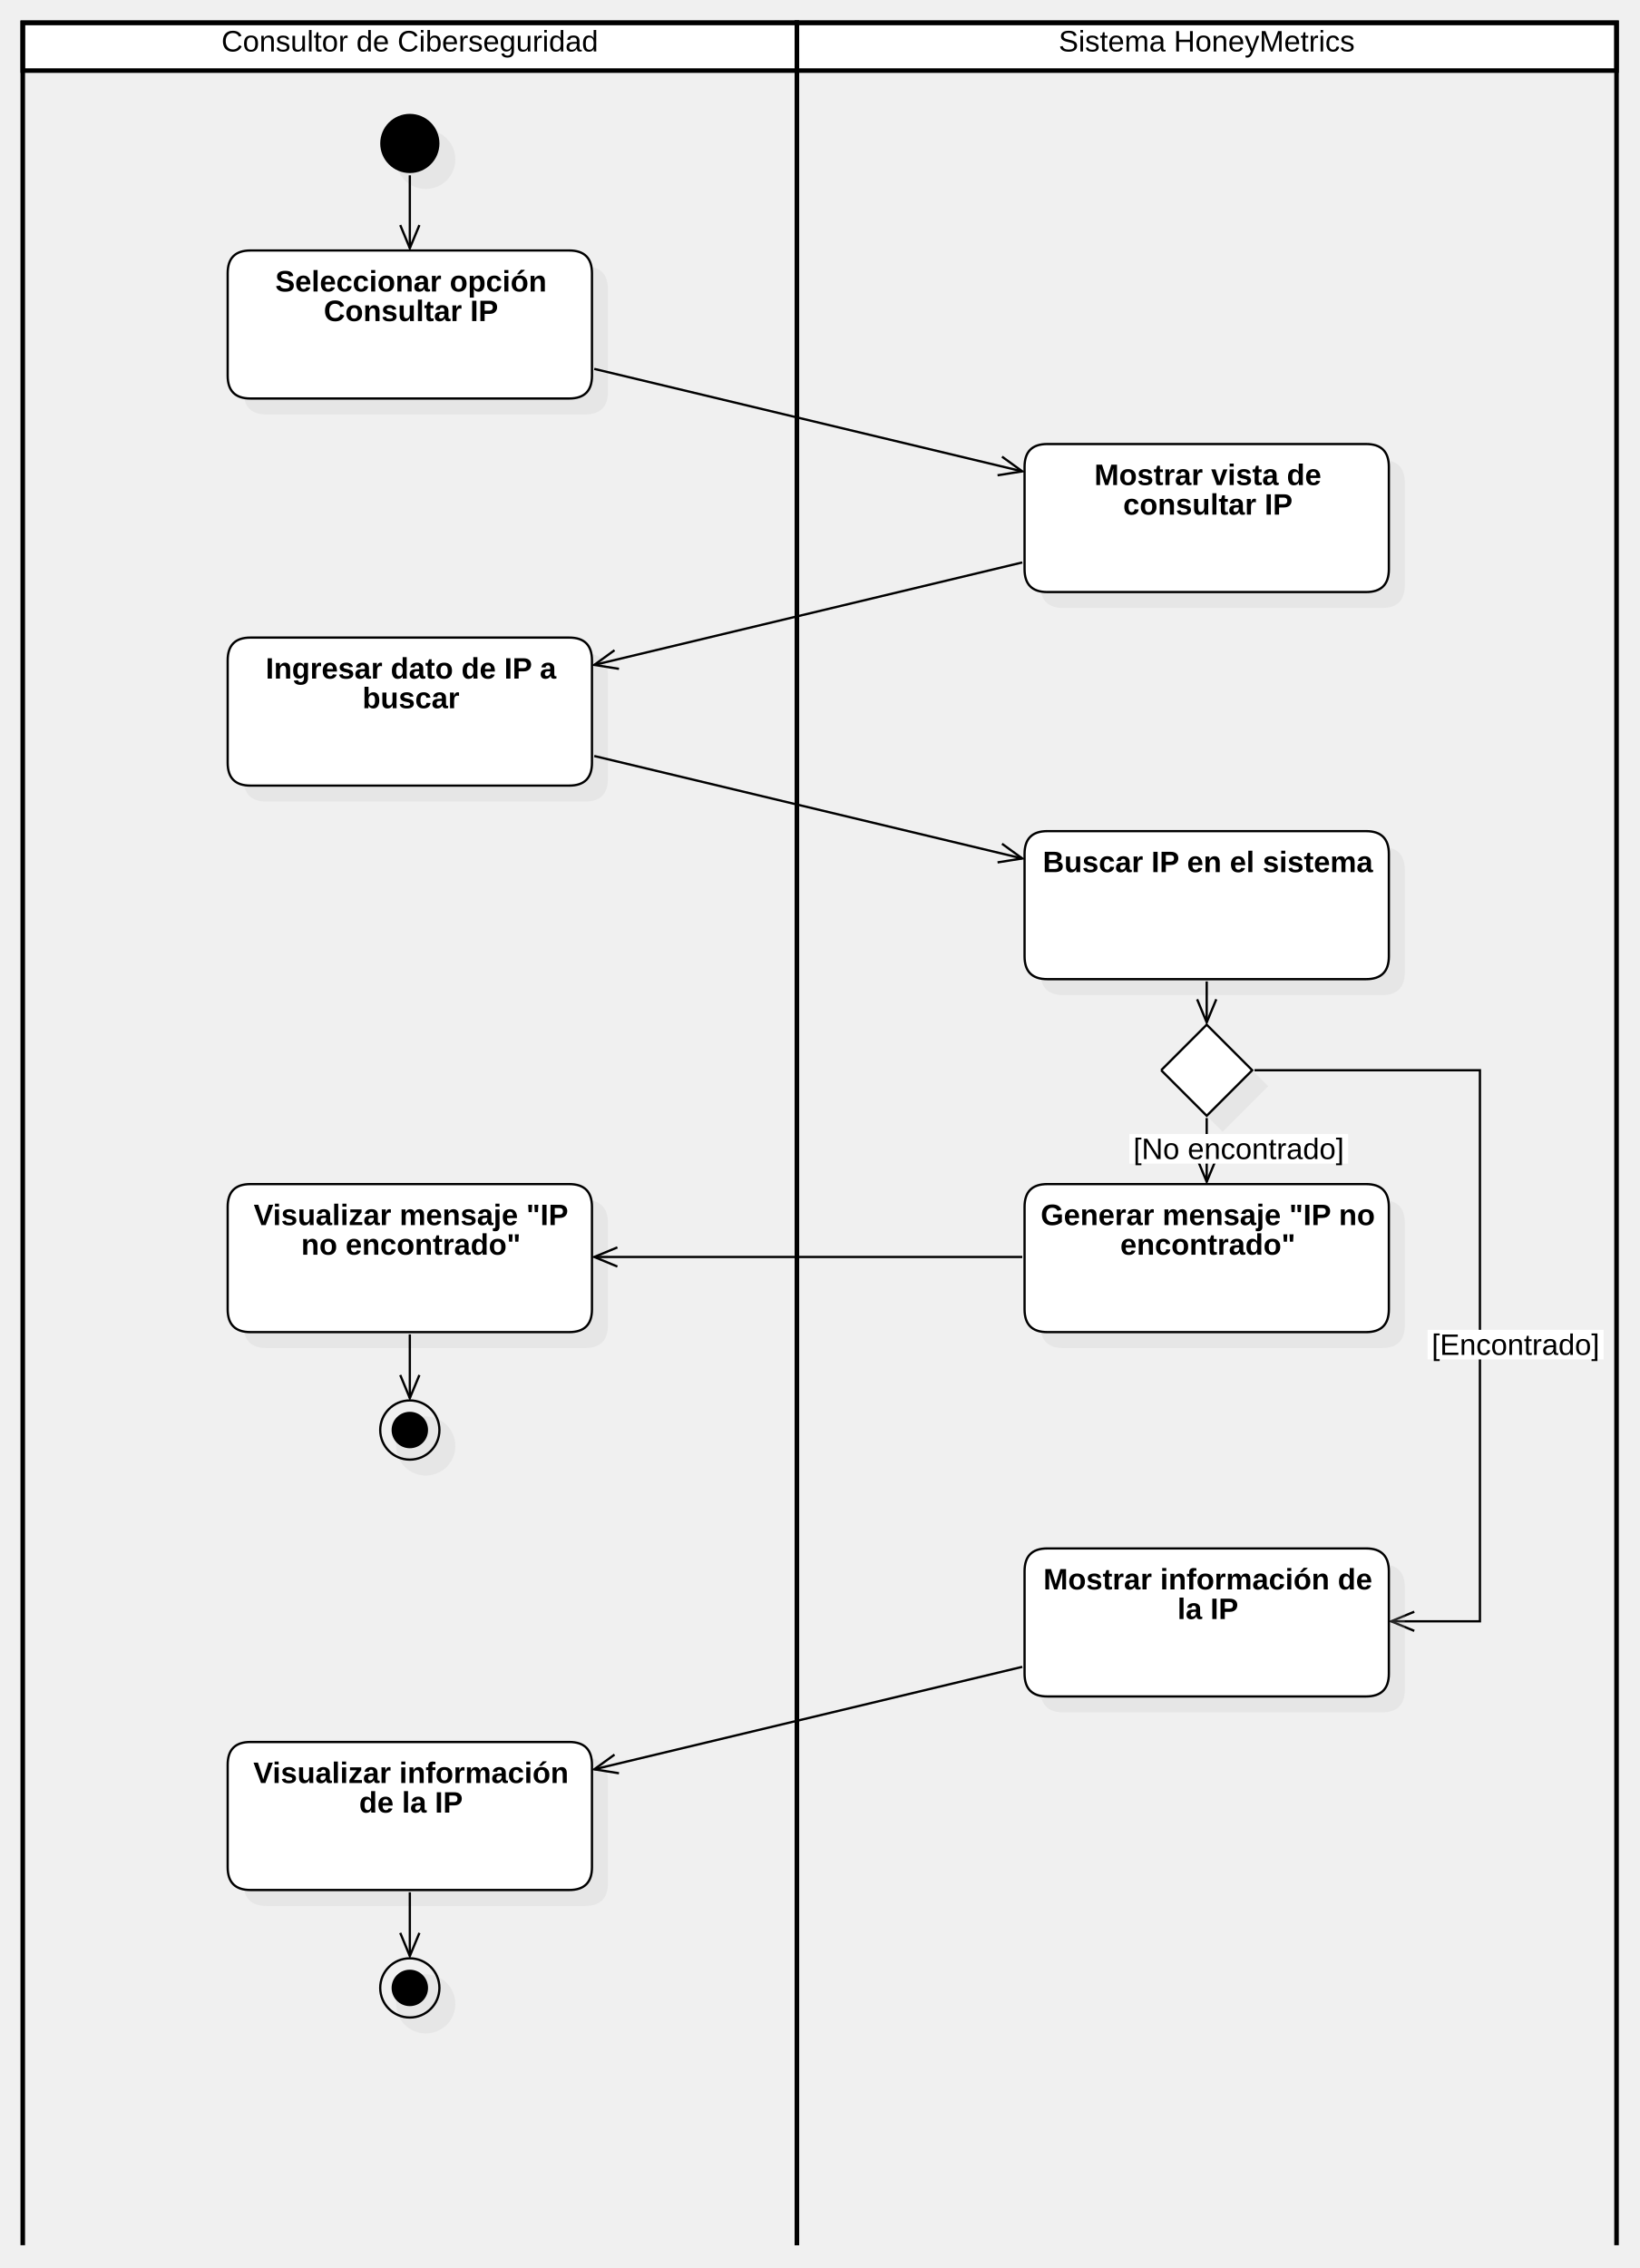
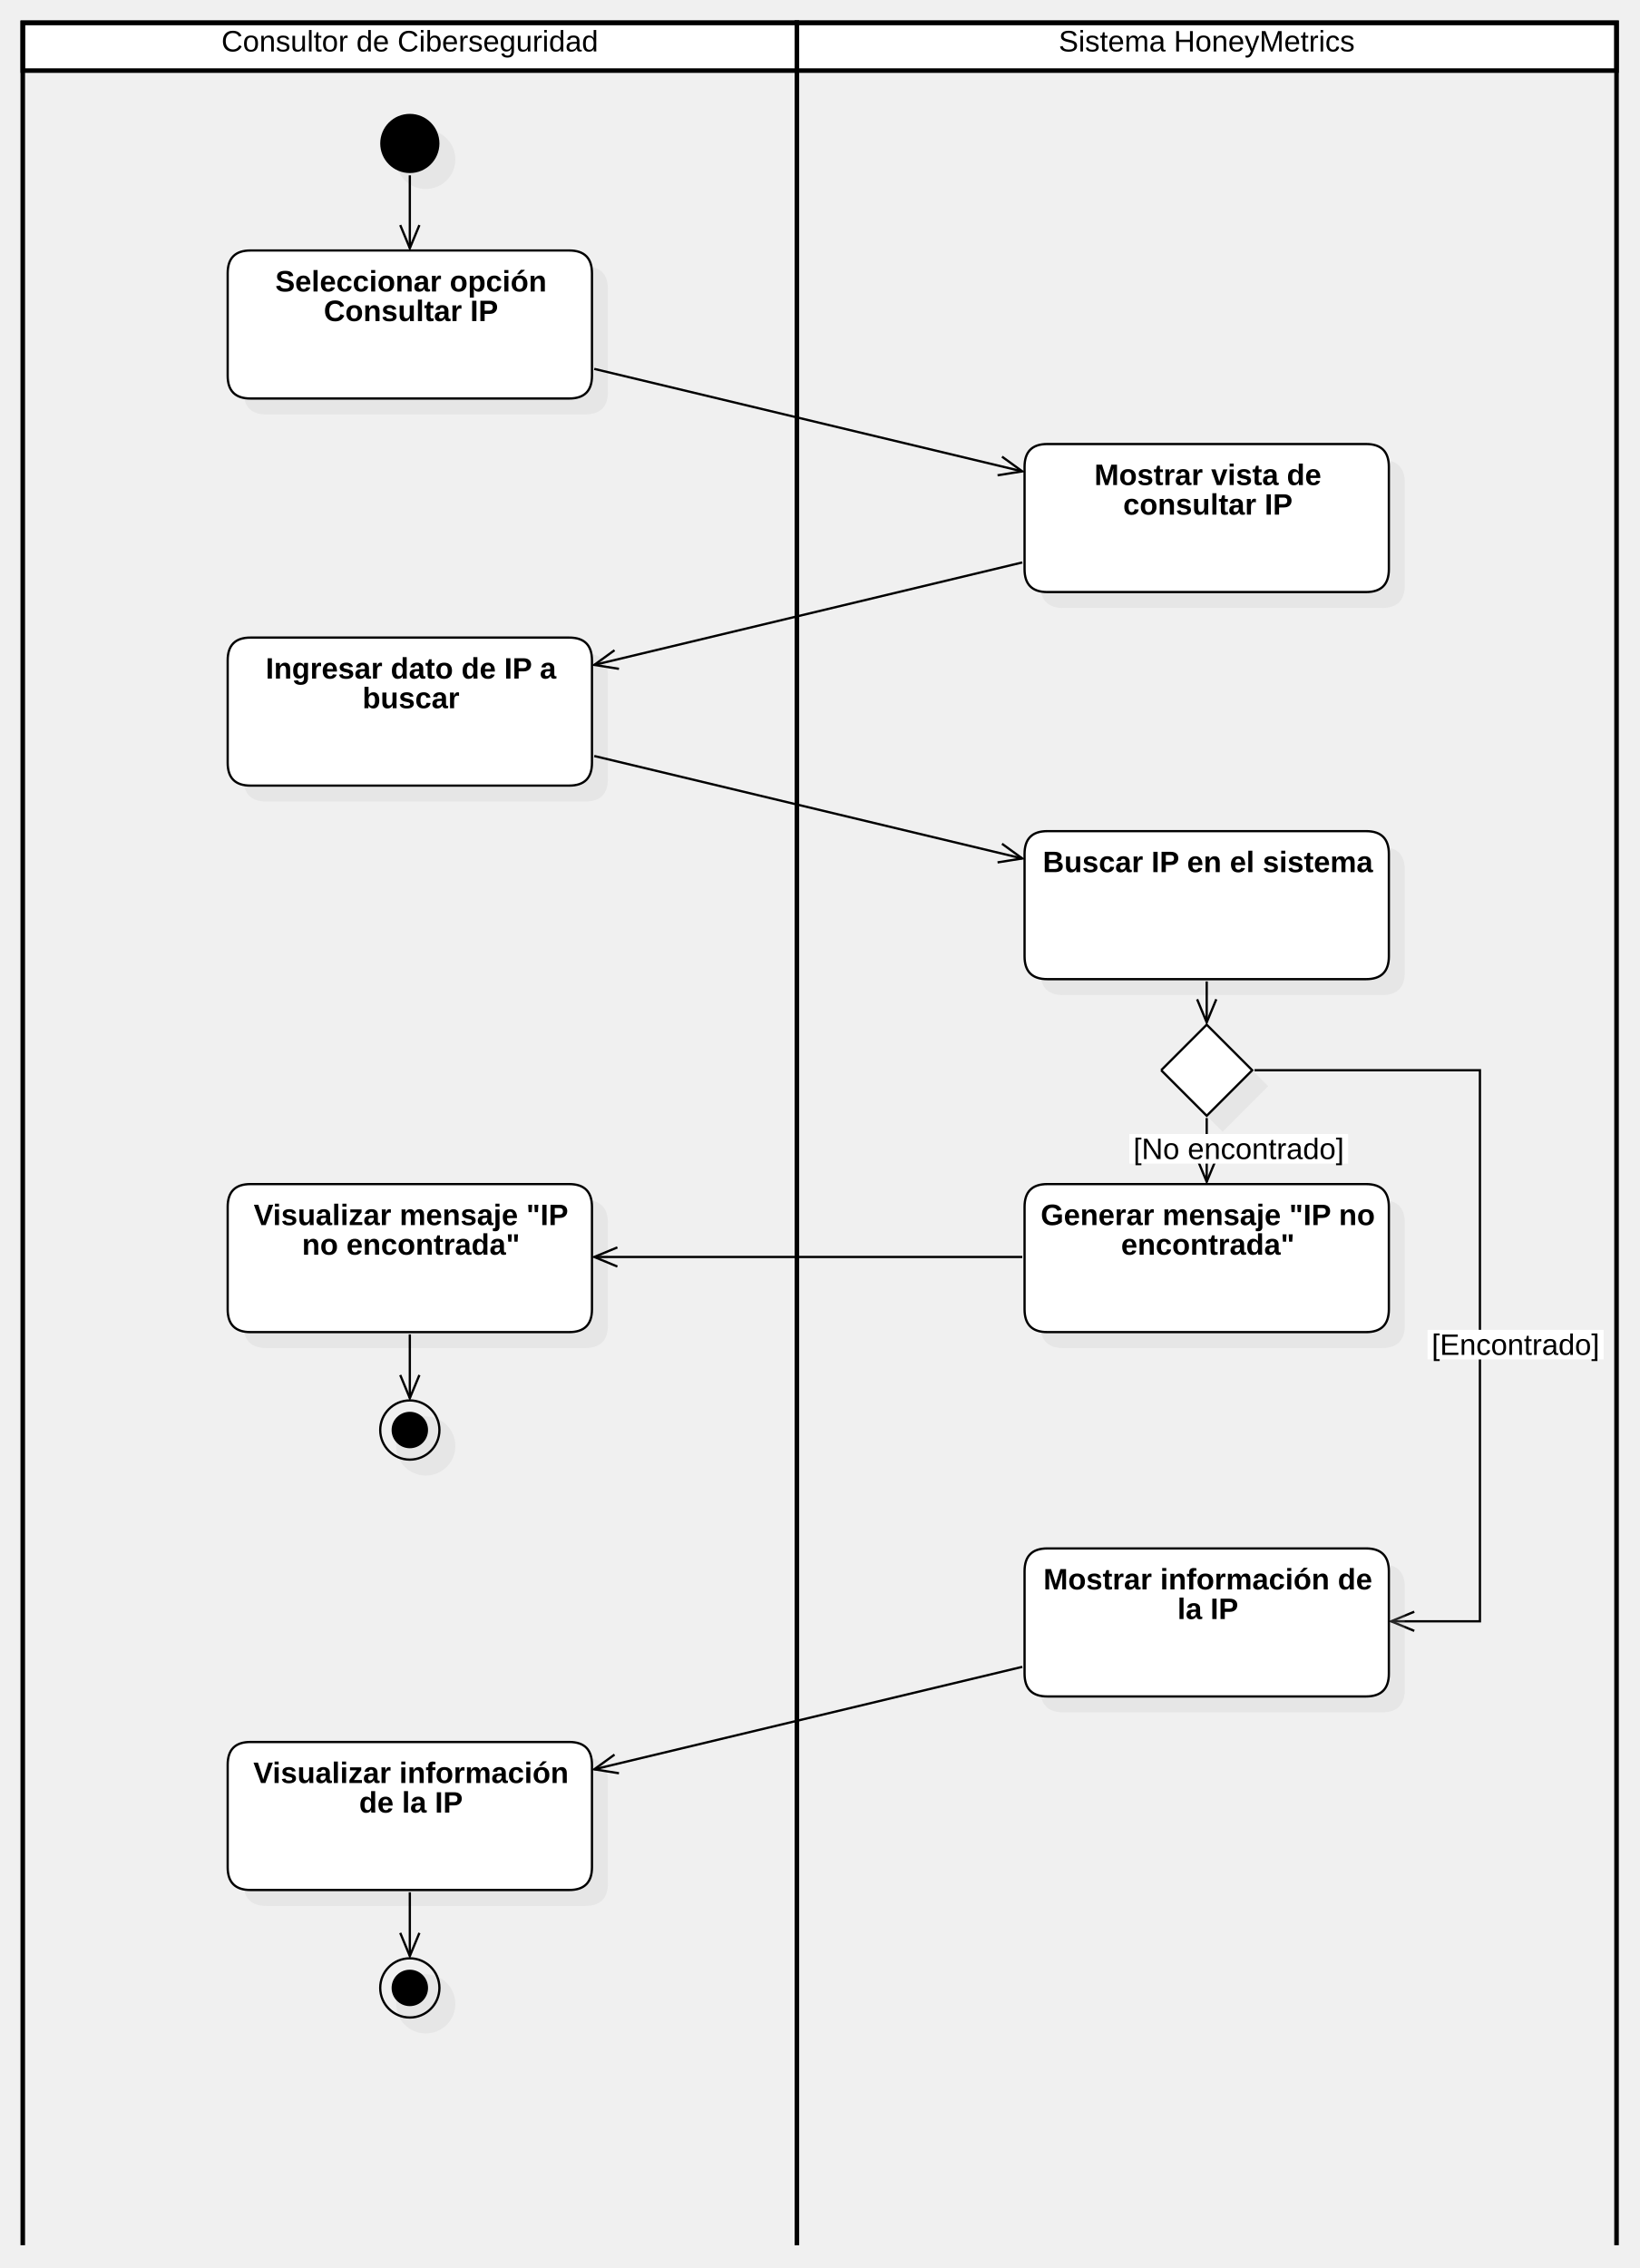
- <svg xmlns="http://www.w3.org/2000/svg" viewBox="0 0 720 996" version="1.1" width="720" height="996">
+ <svg xmlns="http://www.w3.org/2000/svg" version="1.1" width="720" height="996">
  <defs />
  <g>
    <g>
      <rect fill="#ffffff" stroke="none" x="80" y="40" width="340" height="21" transform="matrix(1 0 0 1 -70 -30)" />
    </g>
    <g>
      <path fill="none" stroke="#000000" paint-order="fill stroke markers" d=" M 10 10 L 350 10 L 350 31 L 10 31 L 10 10 Z Z" stroke-miterlimit="10" stroke-width="2" stroke-dasharray="" />
    </g>
    <g>
      <path fill="none" stroke="#000000" paint-order="fill stroke markers" d=" M 10 986 L 10 10 L 350 10 L 350 986" stroke-miterlimit="10" stroke-width="2" stroke-dasharray="" />
    </g>
    <g>
      <g>
        <path fill="none" stroke="none" />
        <text fill="#000000" stroke="none" font-family="Arial" font-size="13px" font-style="normal" font-weight="normal" text-decoration="undefined" x="250" y="44" text-anchor="middle" dominant-baseline="text-before-edge" transform="matrix(1 0 0 1 -70 -30)">Consultor de Ciberseguridad</text>
      </g>
    </g>
    <g>
      <rect fill="#ffffff" stroke="none" x="420" y="40" width="360" height="21" transform="matrix(1 0 0 1 -70 -30)" />
    </g>
    <g>
      <path fill="none" stroke="#000000" paint-order="fill stroke markers" d=" M 350 10 L 710 10 L 710 31 L 350 31 L 350 10 Z Z" stroke-miterlimit="10" stroke-width="2" stroke-dasharray="" />
    </g>
    <g>
      <path fill="none" stroke="#000000" paint-order="fill stroke markers" d=" M 350 986 L 350 10 L 710 10 L 710 986" stroke-miterlimit="10" stroke-width="2" stroke-dasharray="" />
    </g>
    <g>
      <g>
        <path fill="none" stroke="none" />
        <text fill="#000000" stroke="none" font-family="Arial" font-size="13px" font-style="normal" font-weight="normal" text-decoration="undefined" x="600" y="44" text-anchor="middle" dominant-baseline="text-before-edge" transform="matrix(1 0 0 1 -70 -30)">Sistema HoneyMetrics</text>
      </g>
    </g>
    <g>
      <path fill="#C0C0C0" stroke="none" paint-order="stroke fill markers" d=" M 174 70 C 174 62.82 179.82 57 187 57 C 194.18 57 200 62.82 200 70 C 200 77.18 194.18 83 187 83 C 179.82 83 174 77.18 174 70 Z" fill-opacity="0.2" />
    </g>
    <g>
      <path fill="#000000" stroke="none" paint-order="stroke fill markers" d=" M 167 63 C 167 55.82 172.82 50 180 50 C 187.18 50 193 55.82 193 63 C 193 70.18 187.18 76 180 76 C 172.82 76 167 70.18 167 63 Z" />
    </g>
    <g>
      <path fill="#C0C0C0" stroke="none" paint-order="stroke fill markers" d=" M 117 117 L 257 117 Q 267 117 267 127 L 267 172 Q 267 182 257 182 L 117 182 Q 107 182 107 172 L 107 127 Q 107 117 117 117 Z" fill-opacity="0.2" />
    </g>
    <g>
      <path fill="#ffffff" stroke="none" paint-order="stroke fill markers" d=" M 110 110 L 250 110 Q 260 110 260 120 L 260 165 Q 260 175 250 175 L 110 175 Q 100 175 100 165 L 100 120 Q 100 110 110 110 Z" />
    </g>
    <g>
      <path fill="none" stroke="#000000" paint-order="fill stroke markers" d=" M 110 110 L 250 110 Q 260 110 260 120 L 260 165 Q 260 175 250 175 L 110 175 Q 100 175 100 165 L 100 120 Q 100 110 110 110 Z" stroke-miterlimit="10" stroke-dasharray="" />
    </g>
    <g>
      <g>
        <path fill="none" stroke="none" />
        <text fill="#000000" stroke="none" font-family="Arial" font-size="13px" font-style="normal" font-weight="bold" text-decoration="undefined" x="250.5" y="153.5" text-anchor="middle" dominant-baseline="central" transform="matrix(1 0 0 1 -70 -30)">Seleccionar opción</text>
        <text fill="#000000" stroke="none" font-family="Arial" font-size="13px" font-style="normal" font-weight="bold" text-decoration="undefined" x="250.5" y="166.5" text-anchor="middle" dominant-baseline="central" transform="matrix(1 0 0 1 -70 -30)">Consultar IP</text>
      </g>
    </g>
    <g>
      <path fill="none" stroke="#000000" paint-order="fill stroke markers" d=" M 180 77 L 180 109" stroke-miterlimit="10" stroke-dasharray="" />
    </g>
    <g>
      <path fill="none" stroke="#000000" paint-order="fill stroke markers" d=" M 175.79 98.837 L 180 109 L 184.21 98.837" stroke-miterlimit="10" stroke-dasharray="" />
    </g>
    <g>
      <path fill="#C0C0C0" stroke="none" paint-order="stroke fill markers" d=" M 467 202 L 607 202 Q 617 202 617 212 L 617 257 Q 617 267 607 267 L 467 267 Q 457 267 457 257 L 457 212 Q 457 202 467 202 Z" fill-opacity="0.2" />
    </g>
    <g>
      <path fill="#ffffff" stroke="none" paint-order="stroke fill markers" d=" M 460 195 L 600 195 Q 610 195 610 205 L 610 250 Q 610 260 600 260 L 460 260 Q 450 260 450 250 L 450 205 Q 450 195 460 195 Z" />
    </g>
    <g>
      <path fill="none" stroke="#000000" paint-order="fill stroke markers" d=" M 460 195 L 600 195 Q 610 195 610 205 L 610 250 Q 610 260 600 260 L 460 260 Q 450 260 450 250 L 450 205 Q 450 195 460 195 Z" stroke-miterlimit="10" stroke-dasharray="" />
    </g>
    <g>
      <g>
        <path fill="none" stroke="none" />
        <text fill="#000000" stroke="none" font-family="Arial" font-size="13px" font-style="normal" font-weight="bold" text-decoration="undefined" x="600.5" y="238.5" text-anchor="middle" dominant-baseline="central" transform="matrix(1 0 0 1 -70 -30)">Mostrar vista de</text>
        <text fill="#000000" stroke="none" font-family="Arial" font-size="13px" font-style="normal" font-weight="bold" text-decoration="undefined" x="600.5" y="251.5" text-anchor="middle" dominant-baseline="central" transform="matrix(1 0 0 1 -70 -30)">consultar IP</text>
      </g>
    </g>
    <g>
      <path fill="none" stroke="#000000" paint-order="fill stroke markers" d=" M 261 162 L 449 207" stroke-miterlimit="10" stroke-dasharray="" />
    </g>
    <g>
      <path fill="none" stroke="#000000" paint-order="fill stroke markers" d=" M 438.137 208.728 L 449 207 L 440.096 200.54" stroke-miterlimit="10" stroke-dasharray="" />
    </g>
    <g>
      <path fill="#C0C0C0" stroke="none" paint-order="stroke fill markers" d=" M 117 287 L 257 287 Q 267 287 267 297 L 267 342 Q 267 352 257 352 L 117 352 Q 107 352 107 342 L 107 297 Q 107 287 117 287 Z" fill-opacity="0.2" />
    </g>
    <g>
      <path fill="#ffffff" stroke="none" paint-order="stroke fill markers" d=" M 110 280 L 250 280 Q 260 280 260 290 L 260 335 Q 260 345 250 345 L 110 345 Q 100 345 100 335 L 100 290 Q 100 280 110 280 Z" />
    </g>
    <g>
      <path fill="none" stroke="#000000" paint-order="fill stroke markers" d=" M 110 280 L 250 280 Q 260 280 260 290 L 260 335 Q 260 345 250 345 L 110 345 Q 100 345 100 335 L 100 290 Q 100 280 110 280 Z" stroke-miterlimit="10" stroke-dasharray="" />
    </g>
    <g>
      <g>
        <path fill="none" stroke="none" />
        <text fill="#000000" stroke="none" font-family="Arial" font-size="13px" font-style="normal" font-weight="bold" text-decoration="undefined" x="250.5" y="323.5" text-anchor="middle" dominant-baseline="central" transform="matrix(1 0 0 1 -70 -30)">Ingresar dato de IP a</text>
        <text fill="#000000" stroke="none" font-family="Arial" font-size="13px" font-style="normal" font-weight="bold" text-decoration="undefined" x="250.5" y="336.5" text-anchor="middle" dominant-baseline="central" transform="matrix(1 0 0 1 -70 -30)">buscar</text>
      </g>
    </g>
    <g>
      <path fill="none" stroke="#000000" paint-order="fill stroke markers" d=" M 449 247 L 261 292" stroke-miterlimit="10" stroke-dasharray="" />
    </g>
    <g>
      <path fill="none" stroke="#000000" paint-order="fill stroke markers" d=" M 269.904 285.54 L 261 292 L 271.863 293.728" stroke-miterlimit="10" stroke-dasharray="" />
    </g>
    <g>
      <path fill="#C0C0C0" stroke="none" paint-order="stroke fill markers" d=" M 467 372 L 607 372 Q 617 372 617 382 L 617 427 Q 617 437 607 437 L 467 437 Q 457 437 457 427 L 457 382 Q 457 372 467 372 Z" fill-opacity="0.2" />
    </g>
    <g>
      <path fill="#ffffff" stroke="none" paint-order="stroke fill markers" d=" M 460 365 L 600 365 Q 610 365 610 375 L 610 420 Q 610 430 600 430 L 460 430 Q 450 430 450 420 L 450 375 Q 450 365 460 365 Z" />
    </g>
    <g>
      <path fill="none" stroke="#000000" paint-order="fill stroke markers" d=" M 460 365 L 600 365 Q 610 365 610 375 L 610 420 Q 610 430 600 430 L 460 430 Q 450 430 450 420 L 450 375 Q 450 365 460 365 Z" stroke-miterlimit="10" stroke-dasharray="" />
    </g>
    <g>
      <g>
        <path fill="none" stroke="none" />
        <text fill="#000000" stroke="none" font-family="Arial" font-size="13px" font-style="normal" font-weight="bold" text-decoration="undefined" x="600.5" y="408.5" text-anchor="middle" dominant-baseline="central" transform="matrix(1 0 0 1 -70 -30)">Buscar IP en el sistema</text>
      </g>
    </g>
    <g>
      <path fill="none" stroke="#000000" paint-order="fill stroke markers" d=" M 261 332 L 449 377" stroke-miterlimit="10" stroke-dasharray="" />
    </g>
    <g>
      <path fill="none" stroke="#000000" paint-order="fill stroke markers" d=" M 438.137 378.728 L 449 377 L 440.096 370.54" stroke-miterlimit="10" stroke-dasharray="" />
    </g>
    <g>
      <path fill="#C0C0C0" stroke="none" paint-order="stroke fill markers" d=" M 517 477 L 537 457 L 557 477 L 537 497 L 517 477" fill-opacity="0.2" />
    </g>
    <g>
      <path fill="#ffffff" stroke="none" paint-order="stroke fill markers" d=" M 510 470 L 530 450 L 550 470 L 530 490 L 510 470" />
    </g>
    <g>
      <path fill="none" stroke="#000000" paint-order="fill stroke markers" d=" M 510 470 L 530 450 L 550 470 L 530 490 L 510 470 L 510 470" stroke-miterlimit="10" stroke-dasharray="" />
    </g>
    <g>
      <path fill="none" stroke="#000000" paint-order="fill stroke markers" d=" M 530 431 L 530 449" stroke-miterlimit="10" stroke-dasharray="" />
    </g>
    <g>
      <path fill="none" stroke="#000000" paint-order="fill stroke markers" d=" M 525.79 438.837 L 530 449 L 534.21 438.837" stroke-miterlimit="10" stroke-dasharray="" />
    </g>
    <g>
      <path fill="none" stroke="#000000" paint-order="fill stroke markers" d=" M 530 491 L 530 519" stroke-miterlimit="10" stroke-dasharray="" />
    </g>
    <g>
      <path fill="none" stroke="#000000" paint-order="fill stroke markers" d=" M 525.79 508.837 L 530 519 L 534.21 508.837" stroke-miterlimit="10" stroke-dasharray="" />
    </g>
    <g>
      <rect fill="#ffffff" stroke="none" x="566" y="528" width="96.116" height="13" transform="matrix(1 0 0 1 -70 -30)" />
    </g>
    <g>
      <g>
        <path fill="none" stroke="none" />
        <text fill="#000000" stroke="none" font-family="Arial" font-size="13px" font-style="normal" font-weight="normal" text-decoration="undefined" x="614.058" y="534.5" text-anchor="middle" dominant-baseline="central" transform="matrix(1 0 0 1 -70 -30)"> [No encontrado]</text>
      </g>
    </g>
    <g>
      <path fill="#C0C0C0" stroke="none" paint-order="stroke fill markers" d=" M 117 527 L 257 527 Q 267 527 267 537 L 267 582 Q 267 592 257 592 L 117 592 Q 107 592 107 582 L 107 537 Q 107 527 117 527 Z" fill-opacity="0.2" />
    </g>
    <g>
      <path fill="#ffffff" stroke="none" paint-order="stroke fill markers" d=" M 110 520 L 250 520 Q 260 520 260 530 L 260 575 Q 260 585 250 585 L 110 585 Q 100 585 100 575 L 100 530 Q 100 520 110 520 Z" />
    </g>
    <g>
      <path fill="none" stroke="#000000" paint-order="fill stroke markers" d=" M 110 520 L 250 520 Q 260 520 260 530 L 260 575 Q 260 585 250 585 L 110 585 Q 100 585 100 575 L 100 530 Q 100 520 110 520 Z" stroke-miterlimit="10" stroke-dasharray="" />
    </g>
    <g>
      <g>
        <path fill="none" stroke="none" />
        <text fill="#000000" stroke="none" font-family="Arial" font-size="13px" font-style="normal" font-weight="bold" text-decoration="undefined" x="250.5" y="563.5" text-anchor="middle" dominant-baseline="central" transform="matrix(1 0 0 1 -70 -30)">Visualizar mensaje "IP</text>
-         <text fill="#000000" stroke="none" font-family="Arial" font-size="13px" font-style="normal" font-weight="bold" text-decoration="undefined" x="250.5" y="576.5" text-anchor="middle" dominant-baseline="central" transform="matrix(1 0 0 1 -70 -30)">no encontrado"</text>
+         <text fill="#000000" stroke="none" font-family="Arial" font-size="13px" font-style="normal" font-weight="bold" text-decoration="undefined" x="250.5" y="576.5" text-anchor="middle" dominant-baseline="central" transform="matrix(1 0 0 1 -70 -30)">no encontrada"</text>
      </g>
    </g>
    <g>
      <path fill="none" stroke="#000000" paint-order="fill stroke markers" d=" M 449 552 L 261 552" stroke-miterlimit="10" stroke-dasharray="" />
    </g>
    <g>
      <path fill="none" stroke="#000000" paint-order="fill stroke markers" d=" M 271.163 547.79 L 261 552 L 271.163 556.21" stroke-miterlimit="10" stroke-dasharray="" />
    </g>
    <g>
      <path fill="none" stroke="#000000" paint-order="fill stroke markers" d=" M 180 586 L 180 614" stroke-miterlimit="10" stroke-dasharray="" />
    </g>
    <g>
      <path fill="none" stroke="#000000" paint-order="fill stroke markers" d=" M 175.79 603.837 L 180 614 L 184.21 603.837" stroke-miterlimit="10" stroke-dasharray="" />
    </g>
    <g>
      <path fill="none" stroke="#000000" paint-order="fill stroke markers" d=" M 551 470 L 650 470 L 650 712 L 611 712" stroke-miterlimit="10" stroke-dasharray="" />
    </g>
    <g>
      <path fill="none" stroke="#000000" paint-order="fill stroke markers" d=" M 621.163 707.79 L 611 712 L 621.163 716.21" stroke-miterlimit="10" stroke-dasharray="" />
    </g>
    <g>
      <rect fill="#ffffff" stroke="none" x="697" y="614" width="77.327" height="13" transform="matrix(1 0 0 1 -70 -30)" />
    </g>
    <g>
      <g>
        <path fill="none" stroke="none" />
        <text fill="#000000" stroke="none" font-family="Arial" font-size="13px" font-style="normal" font-weight="normal" text-decoration="undefined" x="735.664" y="620.5" text-anchor="middle" dominant-baseline="central" transform="matrix(1 0 0 1 -70 -30)"> [Encontrado]</text>
      </g>
    </g>
    <g>
      <path fill="#C0C0C0" stroke="none" paint-order="stroke fill markers" d=" M 117 772 L 257 772 Q 267 772 267 782 L 267 827 Q 267 837 257 837 L 117 837 Q 107 837 107 827 L 107 782 Q 107 772 117 772 Z" fill-opacity="0.2" />
    </g>
    <g>
      <path fill="#ffffff" stroke="none" paint-order="stroke fill markers" d=" M 110 765 L 250 765 Q 260 765 260 775 L 260 820 Q 260 830 250 830 L 110 830 Q 100 830 100 820 L 100 775 Q 100 765 110 765 Z" />
    </g>
    <g>
      <path fill="none" stroke="#000000" paint-order="fill stroke markers" d=" M 110 765 L 250 765 Q 260 765 260 775 L 260 820 Q 260 830 250 830 L 110 830 Q 100 830 100 820 L 100 775 Q 100 765 110 765 Z" stroke-miterlimit="10" stroke-dasharray="" />
    </g>
    <g>
      <g>
        <path fill="none" stroke="none" />
        <text fill="#000000" stroke="none" font-family="Arial" font-size="13px" font-style="normal" font-weight="bold" text-decoration="undefined" x="250.5" y="808.5" text-anchor="middle" dominant-baseline="central" transform="matrix(1 0 0 1 -70 -30)">Visualizar información</text>
        <text fill="#000000" stroke="none" font-family="Arial" font-size="13px" font-style="normal" font-weight="bold" text-decoration="undefined" x="250.5" y="821.5" text-anchor="middle" dominant-baseline="central" transform="matrix(1 0 0 1 -70 -30)">de la IP</text>
      </g>
    </g>
    <g>
      <path fill="none" stroke="#000000" paint-order="fill stroke markers" d=" M 449 732 L 261 777" stroke-miterlimit="10" stroke-dasharray="" />
    </g>
    <g>
      <path fill="none" stroke="#000000" paint-order="fill stroke markers" d=" M 269.904 770.54 L 261 777 L 271.863 778.728" stroke-miterlimit="10" stroke-dasharray="" />
    </g>
    <g>
      <path fill="#C0C0C0" stroke="none" paint-order="stroke fill markers" d=" M 174 880 C 174 872.82 179.82 867 187 867 C 194.18 867 200 872.82 200 880 C 200 887.18 194.18 893 187 893 C 179.82 893 174 887.18 174 880 Z" fill-opacity="0.2" />
    </g>
    <g>
      <path fill="none" stroke="#000000" paint-order="fill stroke markers" d=" M 167 873 C 167 865.82 172.82 860 180 860 C 187.18 860 193 865.82 193 873 C 193 880.18 187.18 886 180 886 C 172.82 886 167 880.18 167 873 Z" stroke-miterlimit="10" stroke-dasharray="" />
    </g>
    <g>
      <path fill="#000000" stroke="none" paint-order="stroke fill markers" d=" M 172 873 C 172 868.582 175.582 865 180 865 C 184.418 865 188 868.582 188 873 C 188 877.418 184.418 881 180 881 C 175.582 881 172 877.418 172 873 Z" />
    </g>
    <g>
      <path fill="none" stroke="#000000" paint-order="fill stroke markers" d=" M 180 831 L 180 859" stroke-miterlimit="10" stroke-dasharray="" />
    </g>
    <g>
      <path fill="none" stroke="#000000" paint-order="fill stroke markers" d=" M 175.79 848.837 L 180 859 L 184.21 848.837" stroke-miterlimit="10" stroke-dasharray="" />
    </g>
    <g>
      <path fill="#C0C0C0" stroke="none" paint-order="stroke fill markers" d=" M 467 527 L 607 527 Q 617 527 617 537 L 617 582 Q 617 592 607 592 L 467 592 Q 457 592 457 582 L 457 537 Q 457 527 467 527 Z" fill-opacity="0.2" />
    </g>
    <g>
      <path fill="#ffffff" stroke="none" paint-order="stroke fill markers" d=" M 460 520 L 600 520 Q 610 520 610 530 L 610 575 Q 610 585 600 585 L 460 585 Q 450 585 450 575 L 450 530 Q 450 520 460 520 Z" />
    </g>
    <g>
      <path fill="none" stroke="#000000" paint-order="fill stroke markers" d=" M 460 520 L 600 520 Q 610 520 610 530 L 610 575 Q 610 585 600 585 L 460 585 Q 450 585 450 575 L 450 530 Q 450 520 460 520 Z" stroke-miterlimit="10" stroke-dasharray="" />
    </g>
    <g>
      <g>
        <path fill="none" stroke="none" />
        <text fill="#000000" stroke="none" font-family="Arial" font-size="13px" font-style="normal" font-weight="bold" text-decoration="undefined" x="600.5" y="563.5" text-anchor="middle" dominant-baseline="central" transform="matrix(1 0 0 1 -70 -30)">Generar mensaje "IP no</text>
-         <text fill="#000000" stroke="none" font-family="Arial" font-size="13px" font-style="normal" font-weight="bold" text-decoration="undefined" x="600.5" y="576.5" text-anchor="middle" dominant-baseline="central" transform="matrix(1 0 0 1 -70 -30)">encontrado"</text>
+         <text fill="#000000" stroke="none" font-family="Arial" font-size="13px" font-style="normal" font-weight="bold" text-decoration="undefined" x="600.5" y="576.5" text-anchor="middle" dominant-baseline="central" transform="matrix(1 0 0 1 -70 -30)">encontrada"</text>
      </g>
    </g>
    <g>
      <path fill="#C0C0C0" stroke="none" paint-order="stroke fill markers" d=" M 174 635 C 174 627.82 179.82 622 187 622 C 194.18 622 200 627.82 200 635 C 200 642.18 194.18 648 187 648 C 179.82 648 174 642.18 174 635 Z" fill-opacity="0.2" />
    </g>
    <g>
      <path fill="none" stroke="#000000" paint-order="fill stroke markers" d=" M 167 628 C 167 620.82 172.82 615 180 615 C 187.18 615 193 620.82 193 628 C 193 635.18 187.18 641 180 641 C 172.82 641 167 635.18 167 628 Z" stroke-miterlimit="10" stroke-dasharray="" />
    </g>
    <g>
      <path fill="#000000" stroke="none" paint-order="stroke fill markers" d=" M 172 628 C 172 623.582 175.582 620 180 620 C 184.418 620 188 623.582 188 628 C 188 632.418 184.418 636 180 636 C 175.582 636 172 632.418 172 628 Z" />
    </g>
    <g>
      <path fill="#C0C0C0" stroke="none" paint-order="stroke fill markers" d=" M 467 687 L 607 687 Q 617 687 617 697 L 617 742 Q 617 752 607 752 L 467 752 Q 457 752 457 742 L 457 697 Q 457 687 467 687 Z" fill-opacity="0.2" />
    </g>
    <g>
      <path fill="#ffffff" stroke="none" paint-order="stroke fill markers" d=" M 460 680 L 600 680 Q 610 680 610 690 L 610 735 Q 610 745 600 745 L 460 745 Q 450 745 450 735 L 450 690 Q 450 680 460 680 Z" />
    </g>
    <g>
      <path fill="none" stroke="#000000" paint-order="fill stroke markers" d=" M 460 680 L 600 680 Q 610 680 610 690 L 610 735 Q 610 745 600 745 L 460 745 Q 450 745 450 735 L 450 690 Q 450 680 460 680 Z" stroke-miterlimit="10" stroke-dasharray="" />
    </g>
    <g>
      <g>
        <path fill="none" stroke="none" />
        <text fill="#000000" stroke="none" font-family="Arial" font-size="13px" font-style="normal" font-weight="bold" text-decoration="undefined" x="600.5" y="723.5" text-anchor="middle" dominant-baseline="central" transform="matrix(1 0 0 1 -70 -30)">Mostrar información de</text>
        <text fill="#000000" stroke="none" font-family="Arial" font-size="13px" font-style="normal" font-weight="bold" text-decoration="undefined" x="600.5" y="736.5" text-anchor="middle" dominant-baseline="central" transform="matrix(1 0 0 1 -70 -30)">la IP</text>
      </g>
    </g>
  </g>
</svg>
